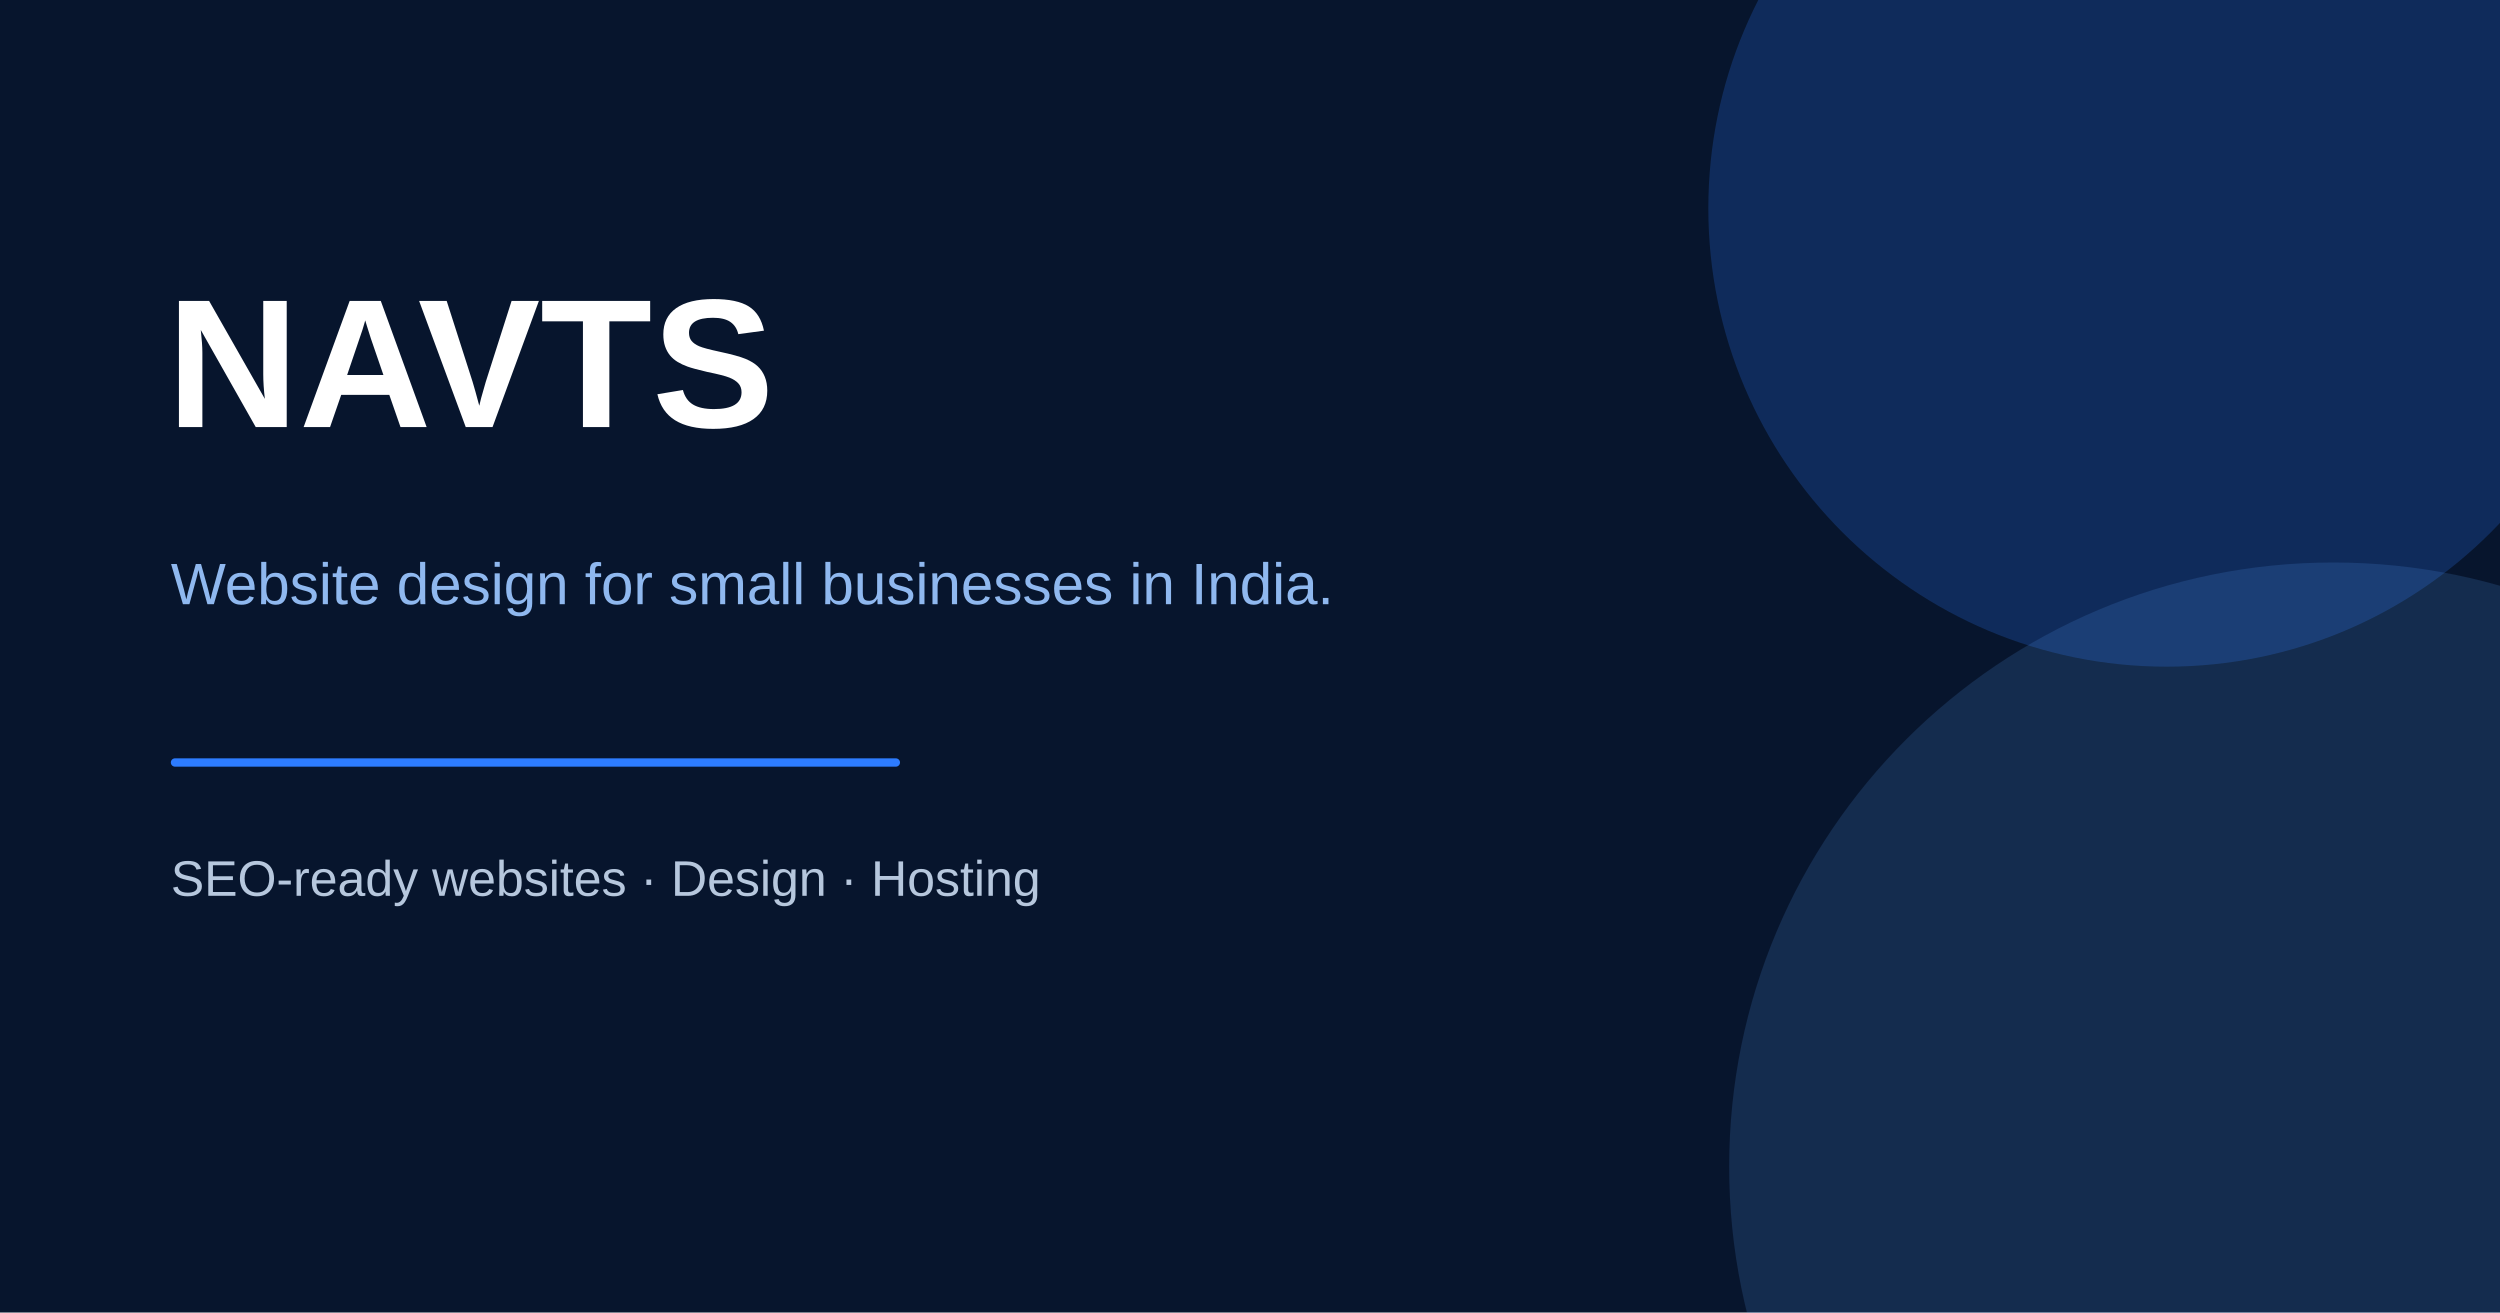
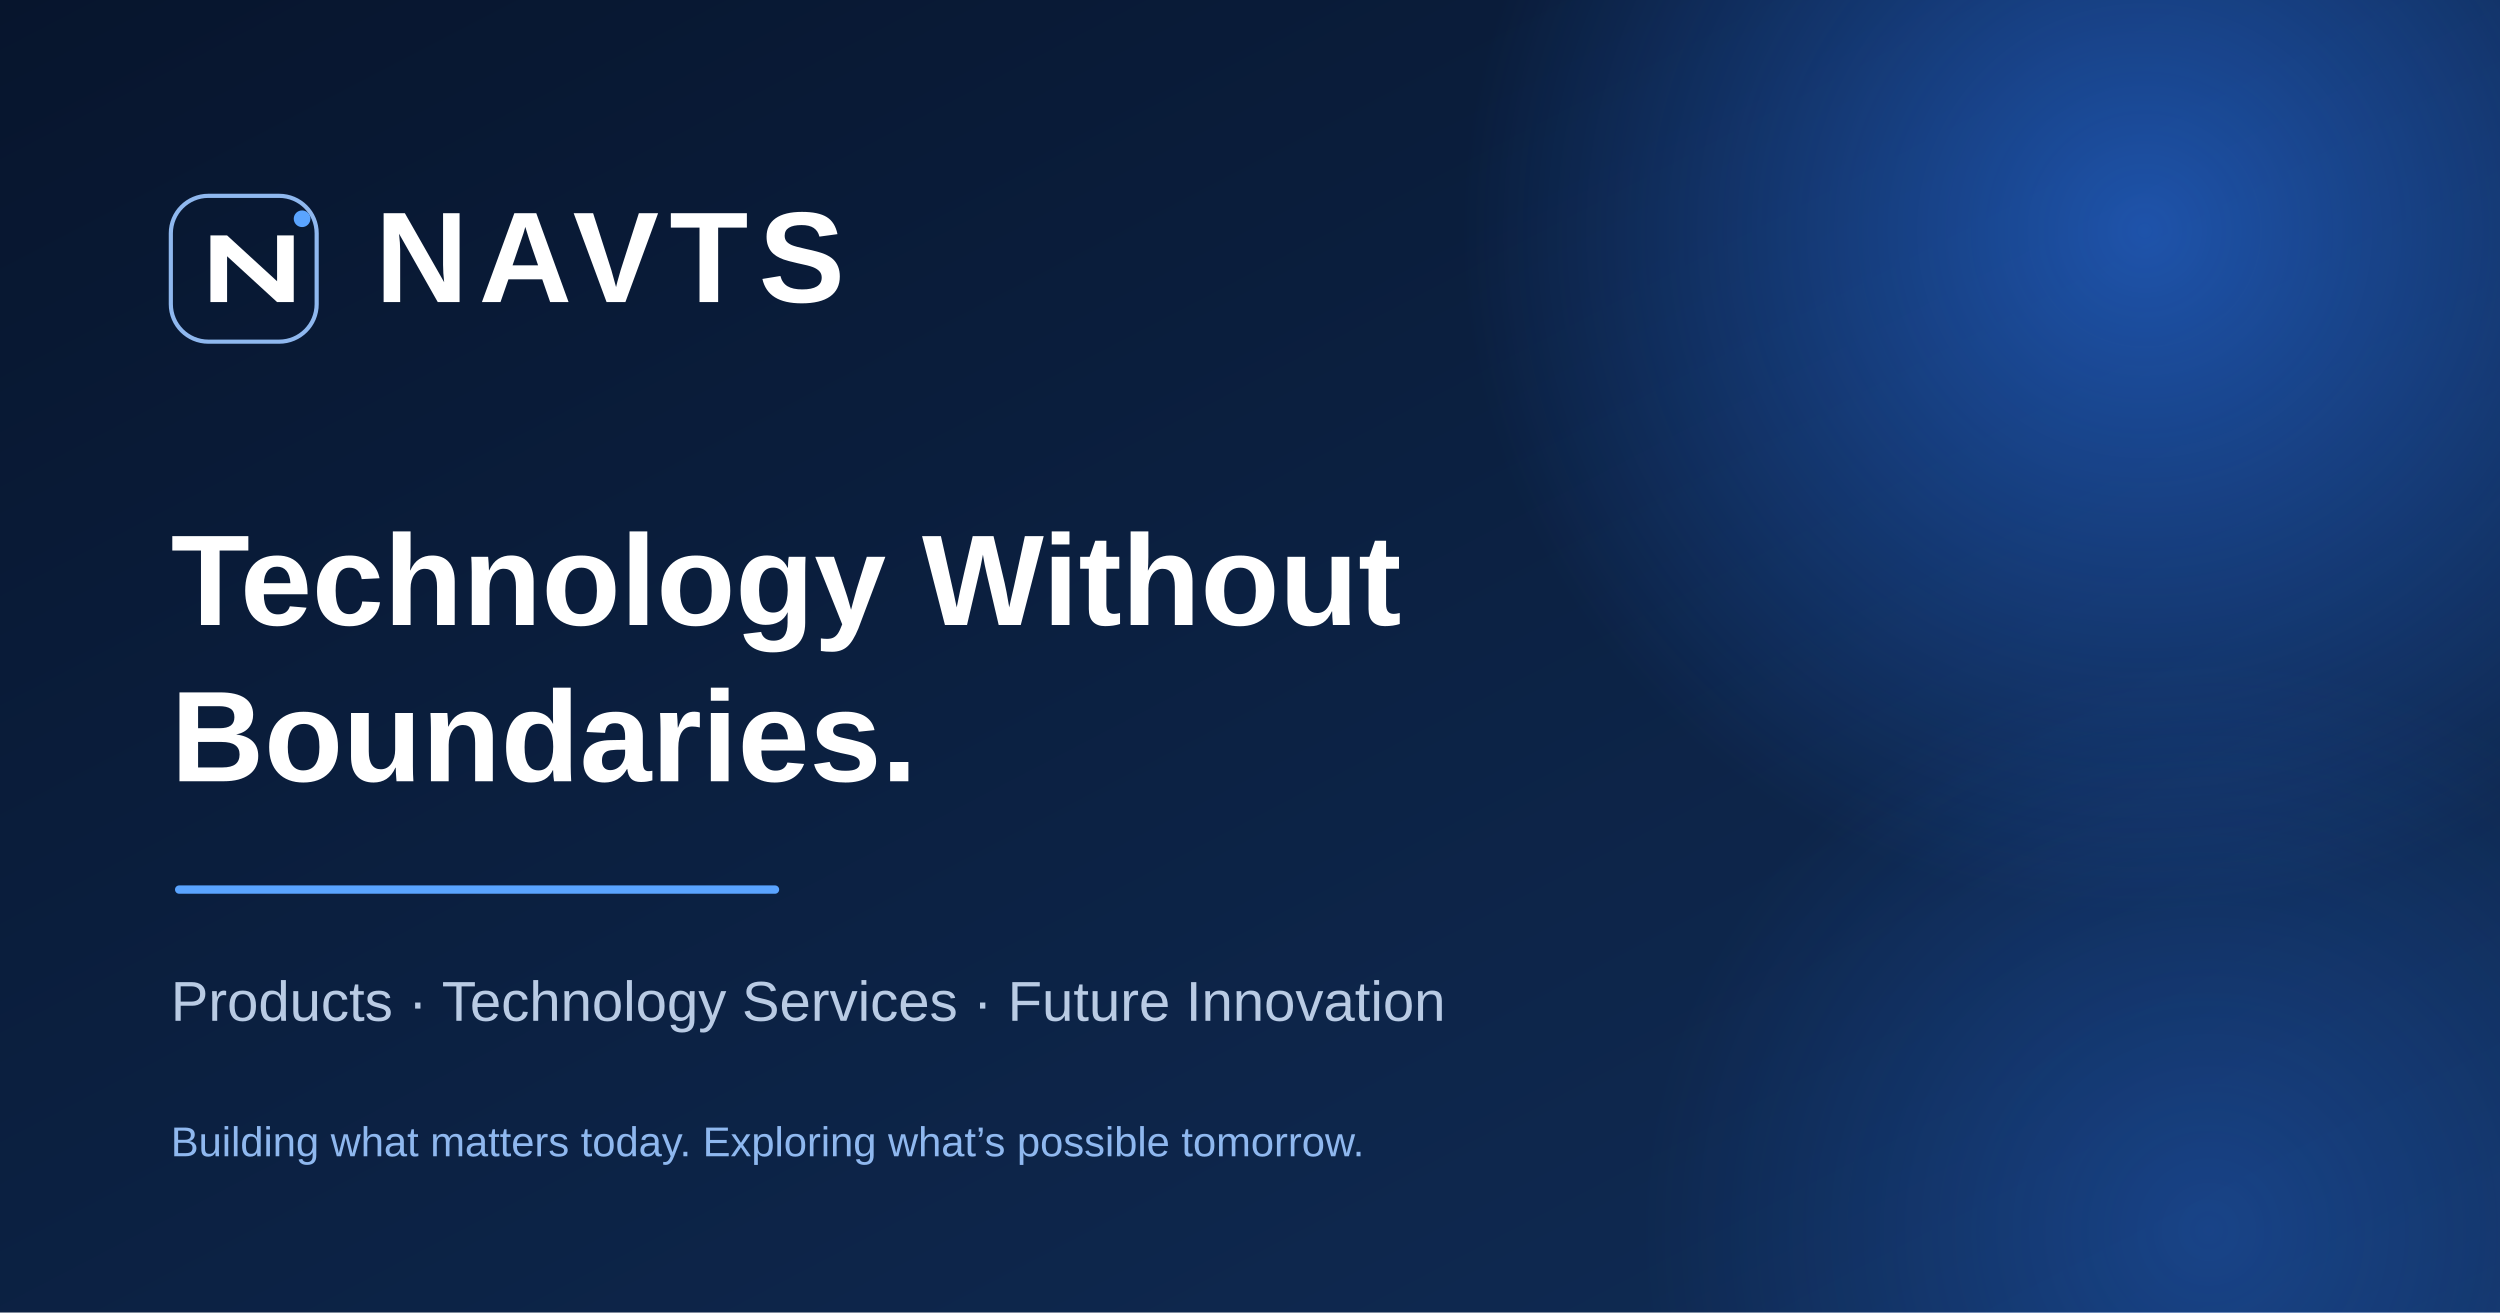
- <svg xmlns="http://www.w3.org/2000/svg" width="1200" height="630" viewBox="0 0 1200 630">
-   <rect width="1200" height="630" fill="#07152d" />
-   <circle cx="1040" cy="100" r="220" fill="#2d7cff" opacity=".22" />
-   <circle cx="1120" cy="560" r="290" fill="#5aa4ff" opacity=".16" />
-   <text x="80" y="205" fill="#fff" font-family="Arial, sans-serif" font-size="88" font-weight="800">NAVTS</text>
-   <text x="82" y="290" fill="#8fb8ef" font-family="Arial, sans-serif" font-size="28">Website design for small businesses in India.</text>
-   <rect x="82" y="364" width="350" height="4" rx="2" fill="#2d7cff" />
-   <text x="82" y="430" fill="#b6c7dd" font-family="Arial, sans-serif" font-size="24">SEO-ready websites · Design · Hosting</text>
+ <svg xmlns="http://www.w3.org/2000/svg" width="1200" height="630" viewBox="0 0 1200 630" role="img" aria-labelledby="title desc">
+   <defs>
+     <linearGradient id="g" x1="0" y1="0" x2="1" y2="1">
+       <stop offset="0" stop-color="#07152d" />
+       <stop offset="1" stop-color="#102d58" />
+     </linearGradient>
+     <radialGradient id="glow">
+       <stop stop-color="#2d7cff" stop-opacity=".55" />
+       <stop offset="1" stop-color="#2d7cff" stop-opacity="0" />
+     </radialGradient>
+   </defs>
+   <rect width="1200" height="630" fill="url(#g)" />
+   <circle cx="1030" cy="110" r="330" fill="url(#glow)" />
+   <circle cx="1060" cy="590" r="270" fill="url(#glow)" opacity=".55" />
+   <rect x="82" y="94" width="70" height="70" rx="18" fill="none" stroke="#8fb8ef" stroke-width="2" />
+   <path d="M101 145V113h8l24 22v-22h8v32h-8l-24-22v22z" fill="#fff" />
+   <circle cx="145" cy="105" r="4" fill="#5aa4ff" />
+   <text x="180" y="145" fill="#fff" font-family="Arial,sans-serif" font-size="62" font-weight="800" letter-spacing="5">NAVTS</text>
+   <text x="82" y="300" fill="#fff" font-family="Arial,sans-serif" font-size="62" font-weight="800">Technology Without</text>
+   <text x="82" y="375" fill="#fff" font-family="Arial,sans-serif" font-size="62" font-weight="800">Boundaries.</text>
+   <rect x="84" y="425" width="290" height="4" rx="2" fill="#5aa4ff" />
+   <text x="82" y="490" fill="#b9cbe4" font-family="Arial,sans-serif" font-size="27">Products · Technology Services · Future Innovation</text>
+   <text x="82" y="555" fill="#8fb8ef" font-family="Arial,sans-serif" font-size="20">Building what matters today. Exploring what’s possible tomorrow.</text>
</svg>
